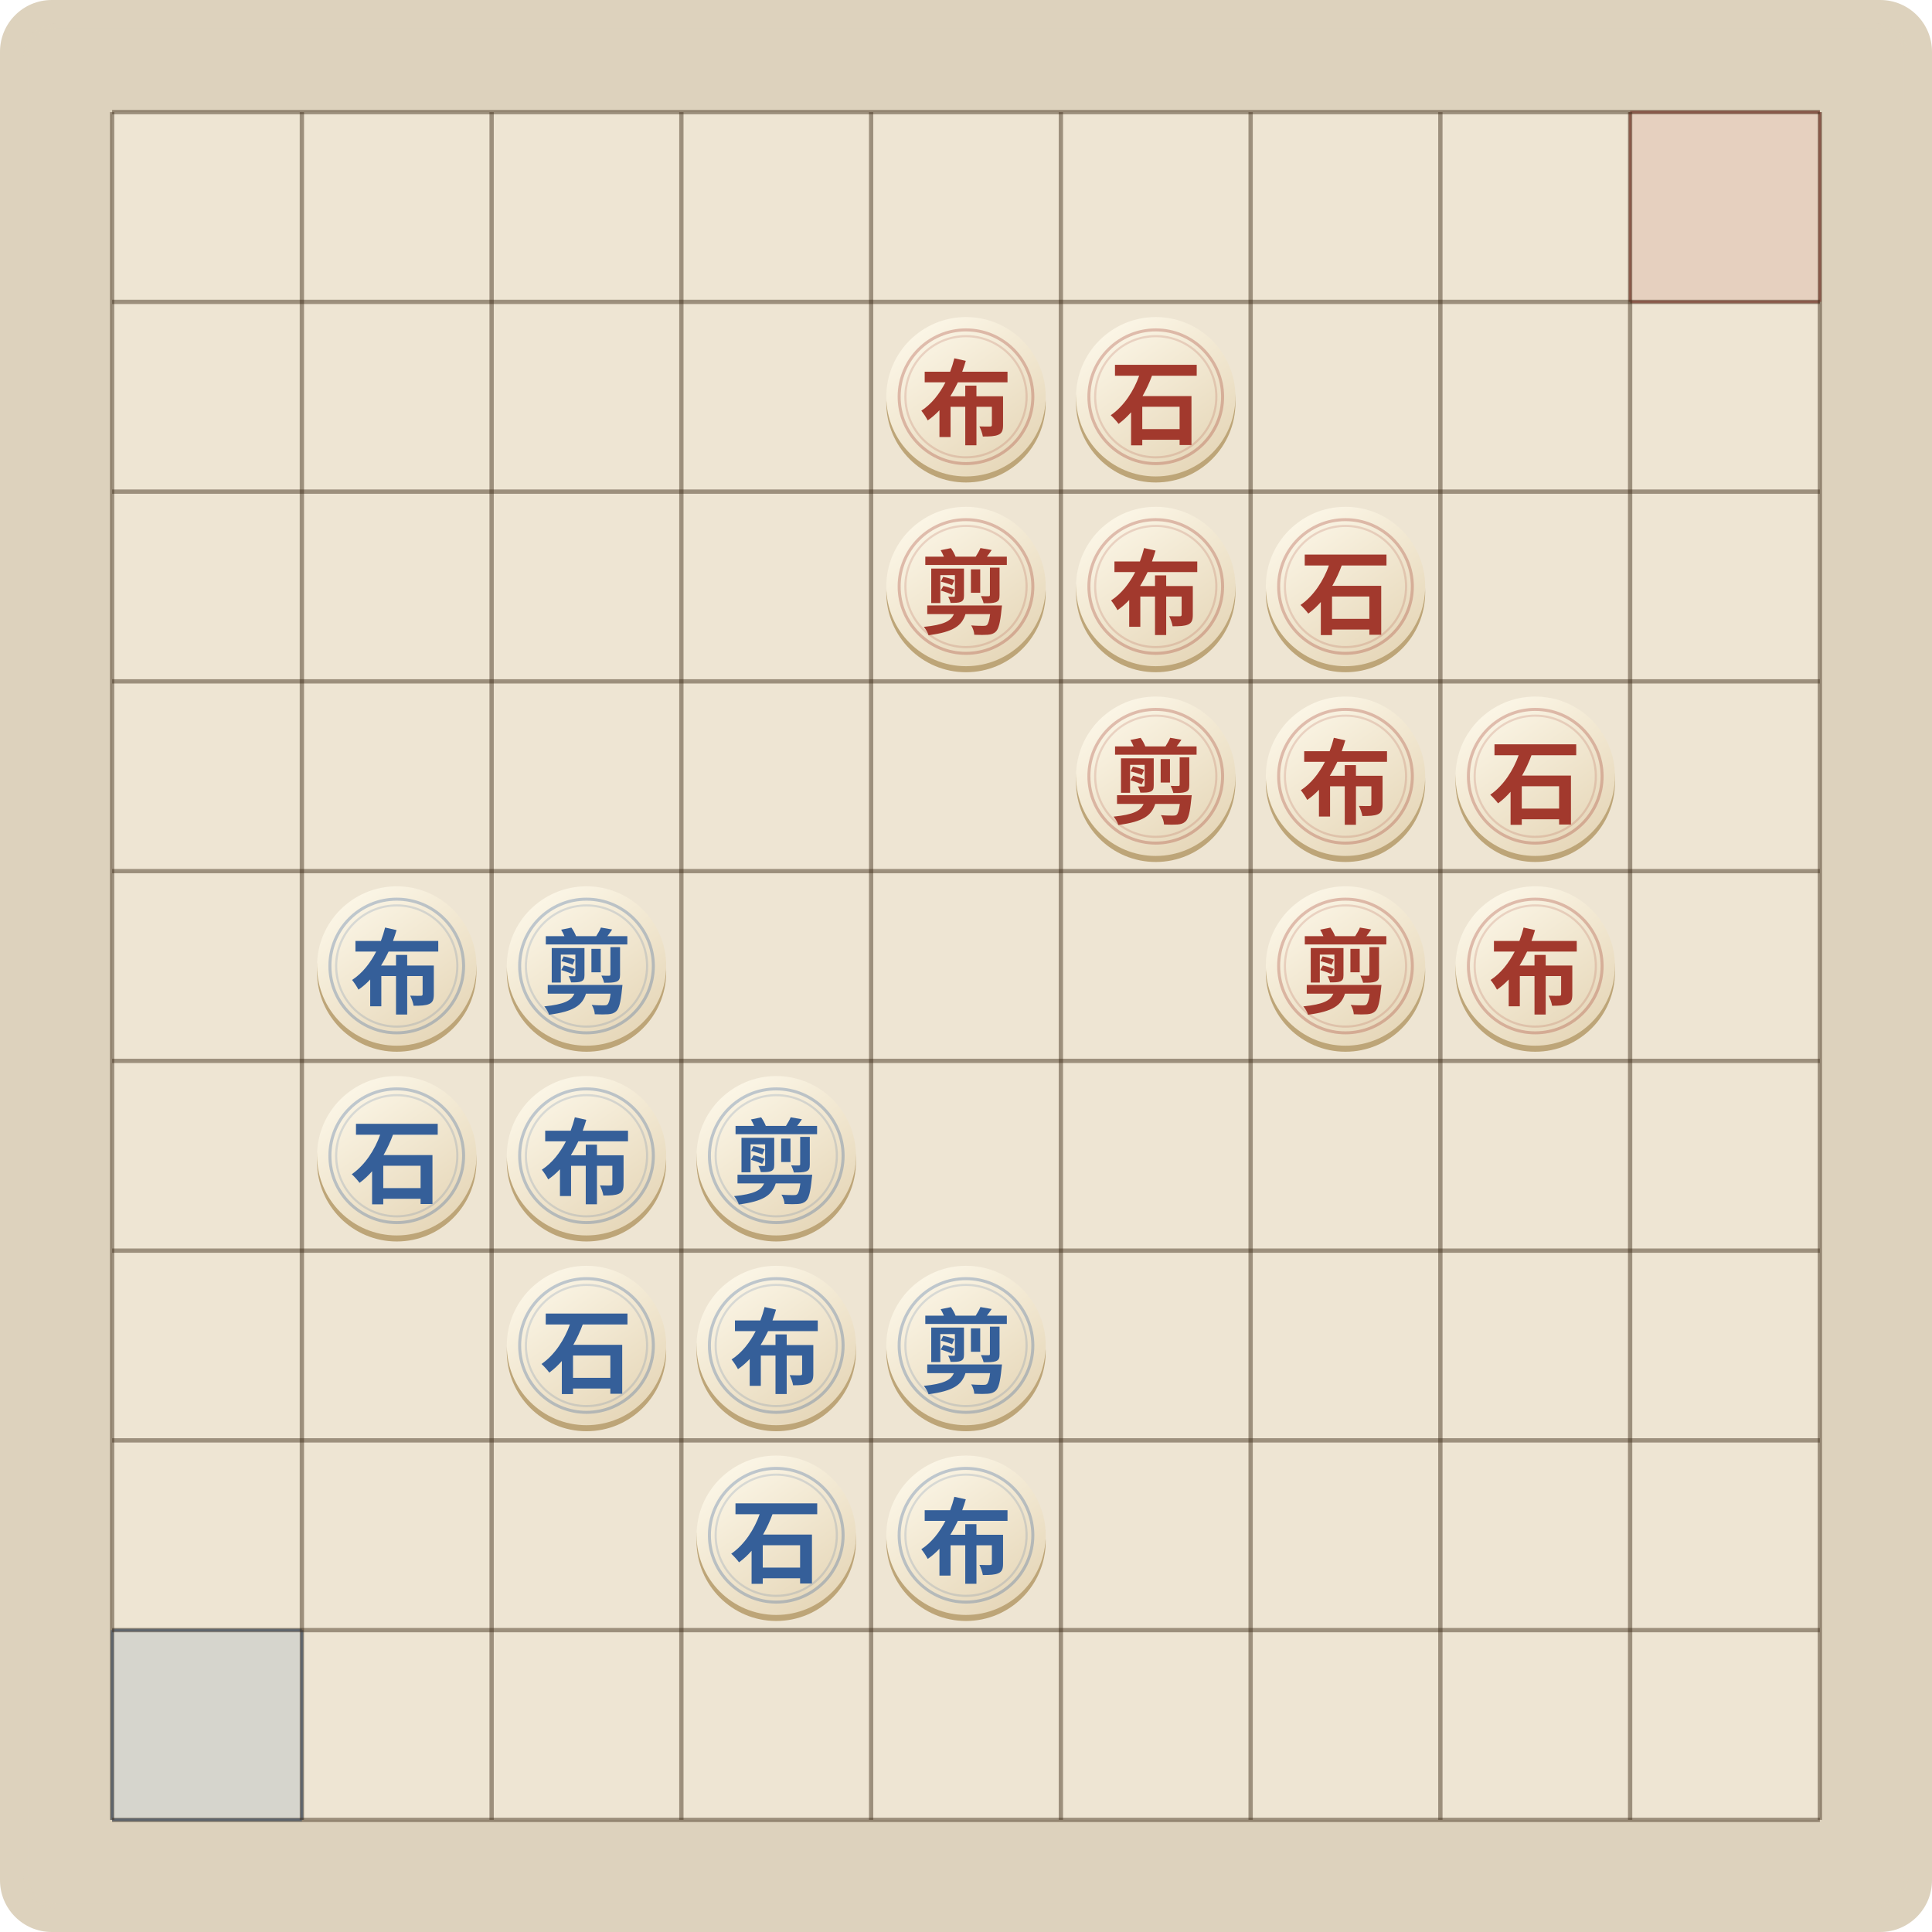
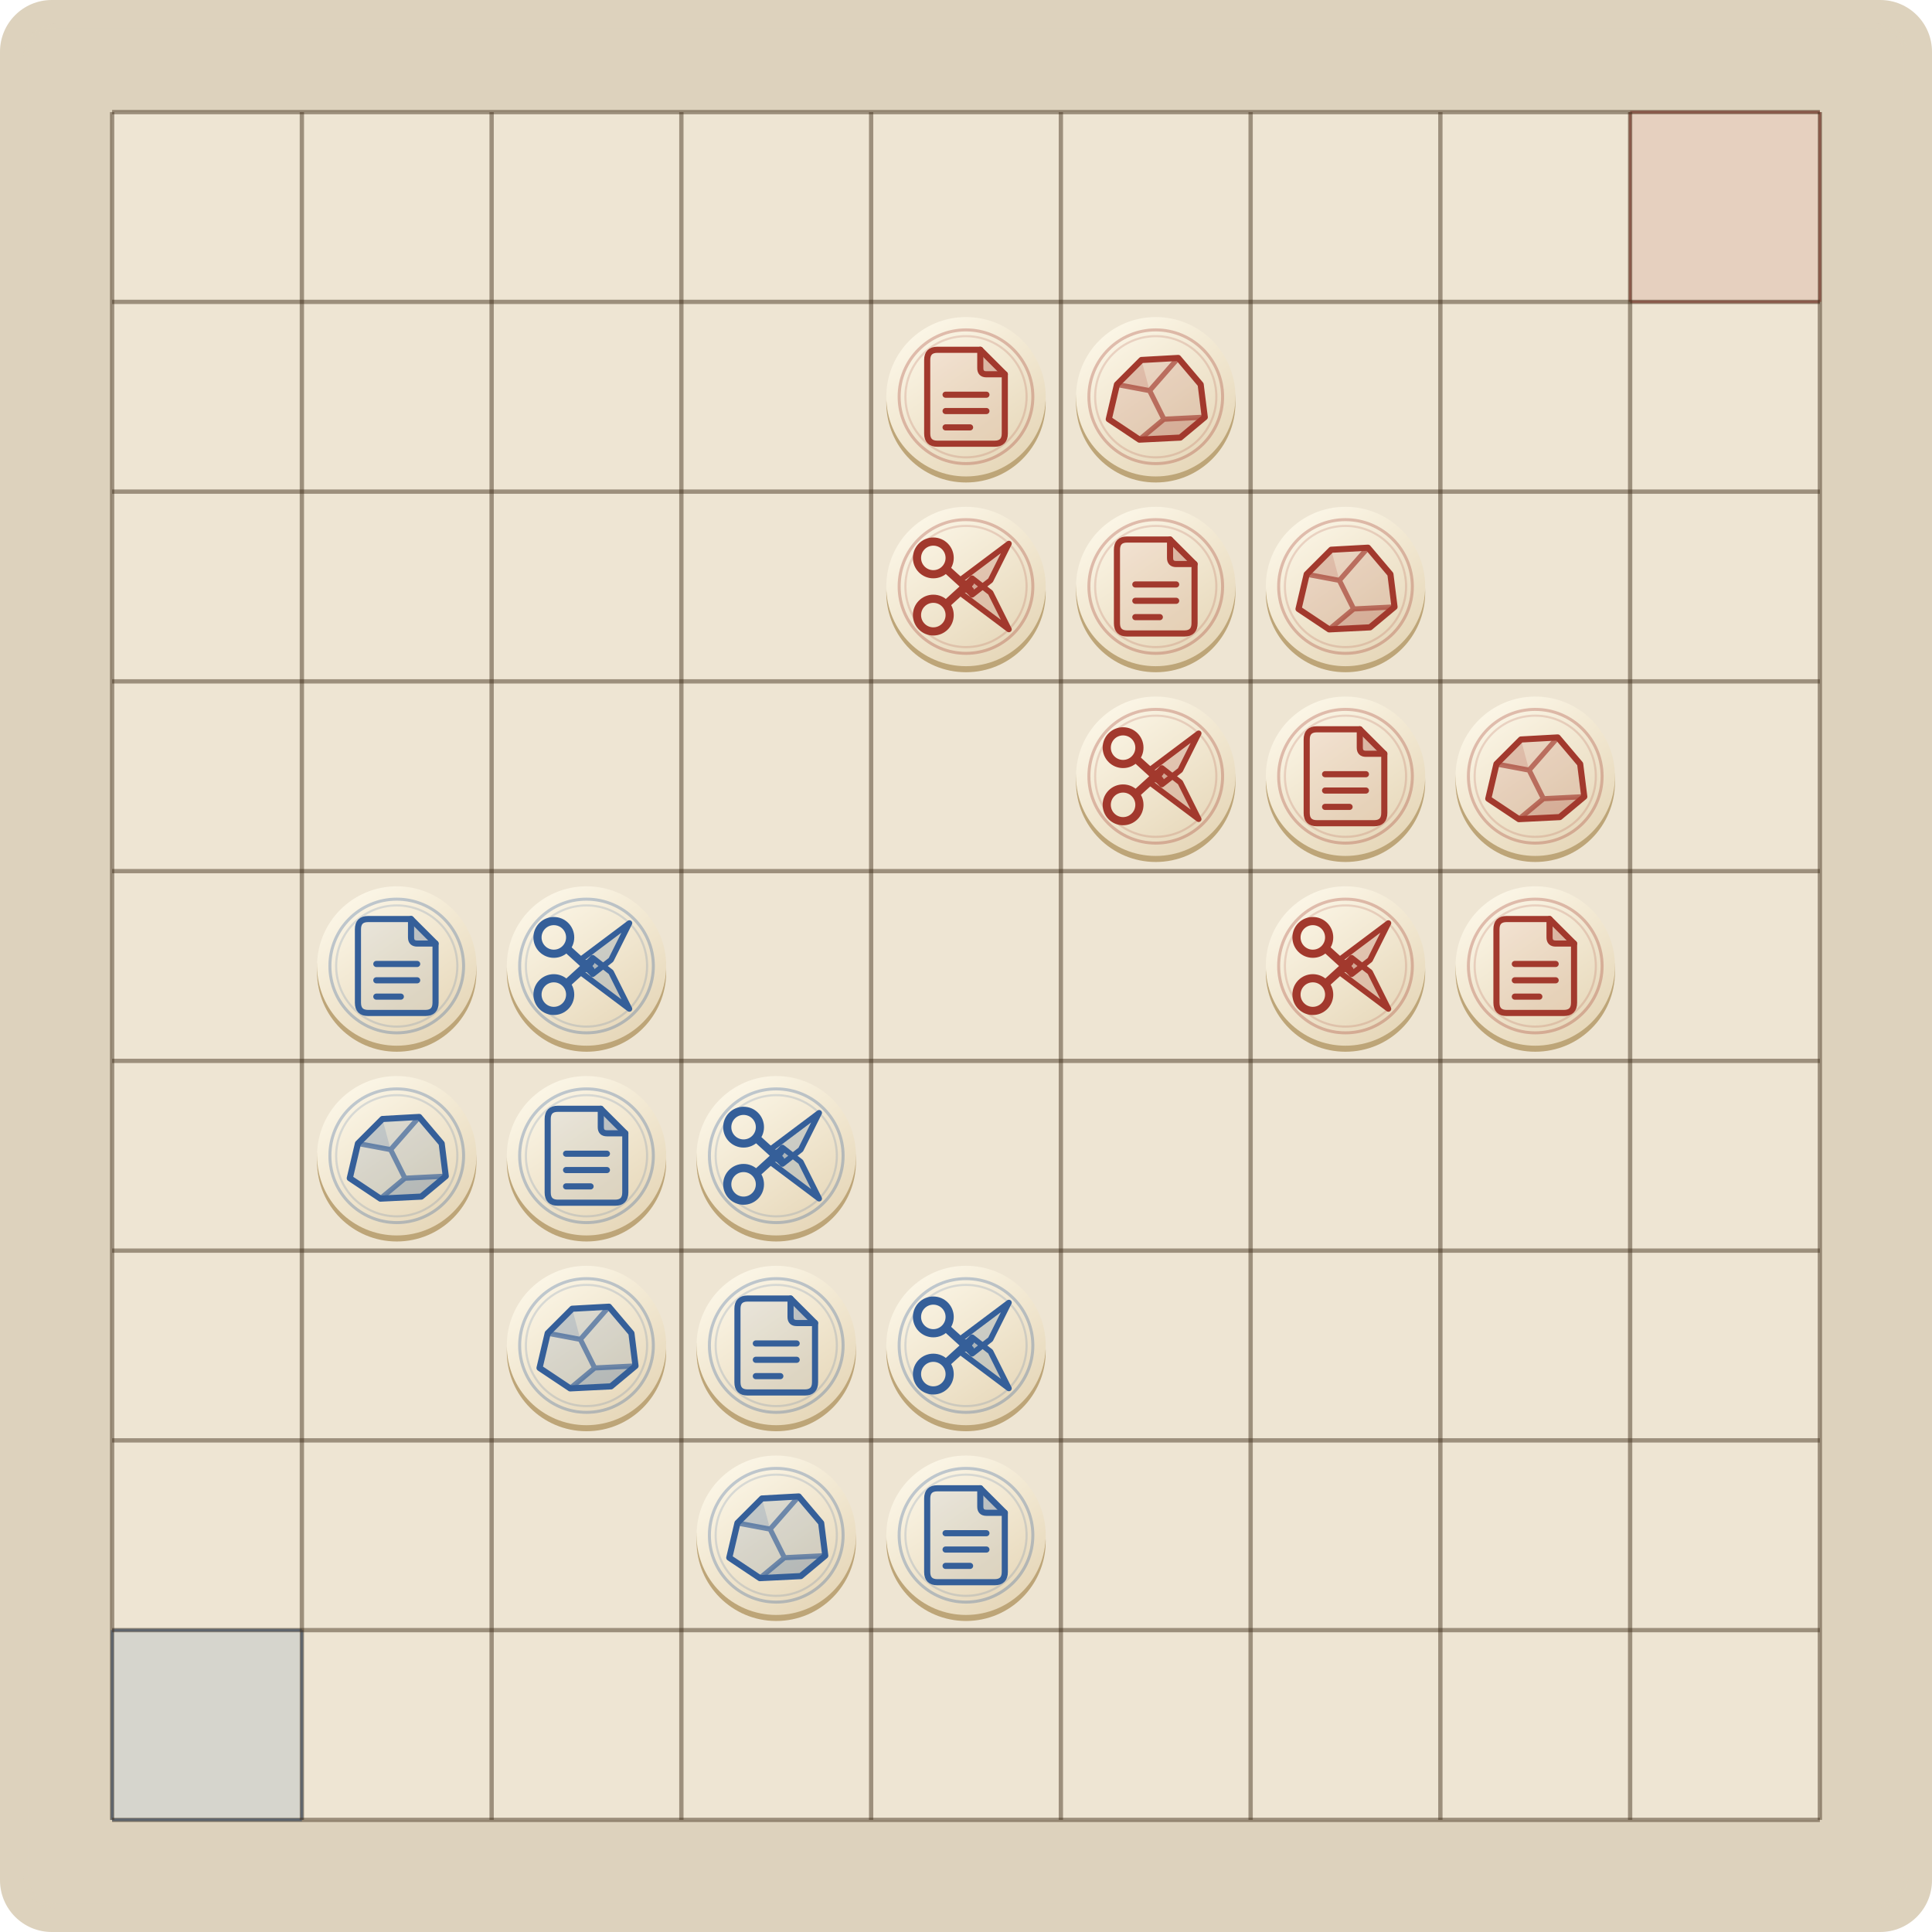
<svg xmlns="http://www.w3.org/2000/svg" viewBox="0 0 448 448" role="img">
  <defs>
    <linearGradient id="piece-face" x2=".7" y2="1">
      <stop stop-color="#fffbee" />
      <stop offset="1" stop-color="#e6d7b9" />
    </linearGradient>
    <linearGradient id="rock-face" x2=".8" y2="1">
      <stop stop-color="#bac9bb" />
      <stop offset="1" stop-color="#91a491" />
    </linearGradient>
    <pattern id="river-waves" width="180" height="36" patternUnits="userSpaceOnUse">
      <path d="M-40 18Q-10 9 20 18T80 18T140 18T200 18" fill="none" stroke="#9bbdb1" stroke-width="1.15" />
    </pattern>
    <pattern id="zone-hatch" width="24" height="24" patternUnits="userSpaceOnUse">
      <path d="M-6 6L6-6M0 24L24 0M18 30L30 18" fill="none" stroke="#3a2a16" stroke-width="1.2" />
    </pattern>
  </defs>
  <rect width="448" height="448" rx="12" fill="#ddd2bd" />
  <rect x="6" y="6" width="436" height="436" rx="7" fill="none" stroke="#ddd2bd" stroke-opacity=".6" />
  <g transform="translate(26 26)">
    <rect x="0" y="0" width="44" height="44" fill="#eee5d3" />
    <rect x="44" y="0" width="44" height="44" fill="#eee5d3" />
    <rect x="88" y="0" width="44" height="44" fill="#eee5d3" />
    <rect x="132" y="0" width="44" height="44" fill="#eee5d3" />
    <rect x="176" y="0" width="44" height="44" fill="#eee5d3" />
    <rect x="220" y="0" width="44" height="44" fill="#eee5d3" />
    <rect x="264" y="0" width="44" height="44" fill="#eee5d3" />
    <rect x="308" y="0" width="44" height="44" fill="#eee5d3" />
    <rect x="352" y="0" width="44" height="44" fill="#eee5d3" />
    <rect x="0" y="44" width="44" height="44" fill="#eee5d3" />
    <rect x="44" y="44" width="44" height="44" fill="#eee5d3" />
    <rect x="88" y="44" width="44" height="44" fill="#eee5d3" />
    <rect x="132" y="44" width="44" height="44" fill="#eee5d3" />
    <rect x="176" y="44" width="44" height="44" fill="#eee5d3" />
    <rect x="220" y="44" width="44" height="44" fill="#eee5d3" />
    <rect x="264" y="44" width="44" height="44" fill="#eee5d3" />
    <rect x="308" y="44" width="44" height="44" fill="#eee5d3" />
    <rect x="352" y="44" width="44" height="44" fill="#eee5d3" />
    <rect x="0" y="88" width="44" height="44" fill="#eee5d3" />
    <rect x="44" y="88" width="44" height="44" fill="#eee5d3" />
    <rect x="88" y="88" width="44" height="44" fill="#eee5d3" />
    <rect x="132" y="88" width="44" height="44" fill="#eee5d3" />
    <rect x="176" y="88" width="44" height="44" fill="#eee5d3" />
    <rect x="220" y="88" width="44" height="44" fill="#eee5d3" />
    <rect x="264" y="88" width="44" height="44" fill="#eee5d3" />
    <rect x="308" y="88" width="44" height="44" fill="#eee5d3" />
    <rect x="352" y="88" width="44" height="44" fill="#eee5d3" />
    <rect x="0" y="132" width="44" height="44" fill="#eee5d3" />
    <rect x="44" y="132" width="44" height="44" fill="#eee5d3" />
    <rect x="88" y="132" width="44" height="44" fill="#eee5d3" />
    <rect x="132" y="132" width="44" height="44" fill="#eee5d3" />
    <rect x="176" y="132" width="44" height="44" fill="#eee5d3" />
    <rect x="220" y="132" width="44" height="44" fill="#eee5d3" />
    <rect x="264" y="132" width="44" height="44" fill="#eee5d3" />
    <rect x="308" y="132" width="44" height="44" fill="#eee5d3" />
    <rect x="352" y="132" width="44" height="44" fill="#eee5d3" />
    <rect x="0" y="176" width="44" height="44" fill="#eee5d3" />
    <rect x="44" y="176" width="44" height="44" fill="#eee5d3" />
    <rect x="88" y="176" width="44" height="44" fill="#eee5d3" />
    <rect x="132" y="176" width="44" height="44" fill="#eee5d3" />
    <rect x="176" y="176" width="44" height="44" fill="#eee5d3" />
    <rect x="220" y="176" width="44" height="44" fill="#eee5d3" />
    <rect x="264" y="176" width="44" height="44" fill="#eee5d3" />
    <rect x="308" y="176" width="44" height="44" fill="#eee5d3" />
    <rect x="352" y="176" width="44" height="44" fill="#eee5d3" />
    <rect x="0" y="220" width="44" height="44" fill="#eee5d3" />
    <rect x="44" y="220" width="44" height="44" fill="#eee5d3" />
    <rect x="88" y="220" width="44" height="44" fill="#eee5d3" />
    <rect x="132" y="220" width="44" height="44" fill="#eee5d3" />
    <rect x="176" y="220" width="44" height="44" fill="#eee5d3" />
    <rect x="220" y="220" width="44" height="44" fill="#eee5d3" />
    <rect x="264" y="220" width="44" height="44" fill="#eee5d3" />
    <rect x="308" y="220" width="44" height="44" fill="#eee5d3" />
    <rect x="352" y="220" width="44" height="44" fill="#eee5d3" />
    <rect x="0" y="264" width="44" height="44" fill="#eee5d3" />
    <rect x="44" y="264" width="44" height="44" fill="#eee5d3" />
    <rect x="88" y="264" width="44" height="44" fill="#eee5d3" />
    <rect x="132" y="264" width="44" height="44" fill="#eee5d3" />
    <rect x="176" y="264" width="44" height="44" fill="#eee5d3" />
    <rect x="220" y="264" width="44" height="44" fill="#eee5d3" />
    <rect x="264" y="264" width="44" height="44" fill="#eee5d3" />
    <rect x="308" y="264" width="44" height="44" fill="#eee5d3" />
    <rect x="352" y="264" width="44" height="44" fill="#eee5d3" />
    <rect x="0" y="308" width="44" height="44" fill="#eee5d3" />
    <rect x="44" y="308" width="44" height="44" fill="#eee5d3" />
    <rect x="88" y="308" width="44" height="44" fill="#eee5d3" />
    <rect x="132" y="308" width="44" height="44" fill="#eee5d3" />
    <rect x="176" y="308" width="44" height="44" fill="#eee5d3" />
    <rect x="220" y="308" width="44" height="44" fill="#eee5d3" />
    <rect x="264" y="308" width="44" height="44" fill="#eee5d3" />
    <rect x="308" y="308" width="44" height="44" fill="#eee5d3" />
    <rect x="352" y="308" width="44" height="44" fill="#eee5d3" />
    <rect x="0" y="352" width="44" height="44" fill="#eee5d3" />
    <rect x="44" y="352" width="44" height="44" fill="#eee5d3" />
    <rect x="88" y="352" width="44" height="44" fill="#eee5d3" />
    <rect x="132" y="352" width="44" height="44" fill="#eee5d3" />
    <rect x="176" y="352" width="44" height="44" fill="#eee5d3" />
    <rect x="220" y="352" width="44" height="44" fill="#eee5d3" />
    <rect x="264" y="352" width="44" height="44" fill="#eee5d3" />
    <rect x="308" y="352" width="44" height="44" fill="#eee5d3" />
    <rect x="352" y="352" width="44" height="44" fill="#eee5d3" />
    <g transform="scale(.44)">
      <path d="M0 800h100v100h-100Z" fill="#426fa4" fill-opacity=".14" />
      <path d="M0 800h100M100 800v100M100 900h-100M0 900v-100" fill="none" stroke="#426fa4" stroke-opacity=".6" stroke-width=".65" vector-effect="non-scaling-stroke" />
      <path d="M800 0h100v100h-100Z" fill="#b84d46" fill-opacity=".14" />
      <path d="M800 0h100M900 0v100M900 100h-100M800 100v-100" fill="none" stroke="#b84d46" stroke-opacity=".6" stroke-width=".65" vector-effect="non-scaling-stroke" />
    </g>
    <g stroke="#3a2a16" stroke-opacity=".45" fill="none">
      <path d="M0 0H396" />
      <path d="M0 44H396" />
      <path d="M0 88H396" />
      <path d="M0 132H396" />
      <path d="M0 176H396" />
      <path d="M0 220H396" />
      <path d="M0 264H396" />
      <path d="M0 308H396" />
      <path d="M0 352H396" />
      <path d="M0 396H396" />
      <path d="M0 0V396" />
      <path d="M44 0V396" />
      <path d="M88 0V396" />
      <path d="M132 0V396" />
      <path d="M176 0V396" />
      <path d="M220 0V396" />
      <path d="M264 0V396" />
      <path d="M308 0V396" />
      <path d="M352 0V396" />
      <path d="M396 0V396" />
    </g>
-     <circle cx="66" cy="243.4" r="18.48" fill="#bda578" />
-     <circle cx="66" cy="242" r="18.48" fill="url(#piece-face)" />
-     <circle cx="66" cy="242" r="15.5" fill="none" stroke="#355f99" stroke-opacity=".3" stroke-width=".7" />
-     <circle cx="66" cy="242" r="14.05" fill="none" stroke="#355f99" stroke-opacity=".17" stroke-width=".5" />
-     <text aria-label="石" fill="#355f99" font-family="'KaiTi','STKaiti','SimSun','Songti SC',serif" font-weight="600" font-size="21.437" text-anchor="middle" dominant-baseline="central">
-       <tspan x="66" y="242">石</tspan>
-     </text>
-     <circle cx="242" cy="67.4" r="18.48" fill="#bda578" />
-     <circle cx="242" cy="66" r="18.48" fill="url(#piece-face)" />
-     <circle cx="242" cy="66" r="15.5" fill="none" stroke="#a2392d" stroke-opacity=".3" stroke-width=".7" />
-     <circle cx="242" cy="66" r="14.05" fill="none" stroke="#a2392d" stroke-opacity=".17" stroke-width=".5" />
-     <text aria-label="石" fill="#a2392d" font-family="'KaiTi','STKaiti','SimSun','Songti SC',serif" font-weight="600" font-size="21.437" text-anchor="middle" dominant-baseline="central">
-       <tspan x="242" y="66">石</tspan>
-     </text>
-     <circle cx="110" cy="287.4" r="18.48" fill="#bda578" />
-     <circle cx="110" cy="286" r="18.48" fill="url(#piece-face)" />
-     <circle cx="110" cy="286" r="15.5" fill="none" stroke="#355f99" stroke-opacity=".3" stroke-width=".7" />
-     <circle cx="110" cy="286" r="14.05" fill="none" stroke="#355f99" stroke-opacity=".17" stroke-width=".5" />
-     <text aria-label="石" fill="#355f99" font-family="'KaiTi','STKaiti','SimSun','Songti SC',serif" font-weight="600" font-size="21.437" text-anchor="middle" dominant-baseline="central">
-       <tspan x="110" y="286">石</tspan>
-     </text>
-     <circle cx="286" cy="111.4" r="18.48" fill="#bda578" />
-     <circle cx="286" cy="110" r="18.48" fill="url(#piece-face)" />
-     <circle cx="286" cy="110" r="15.5" fill="none" stroke="#a2392d" stroke-opacity=".3" stroke-width=".7" />
-     <circle cx="286" cy="110" r="14.05" fill="none" stroke="#a2392d" stroke-opacity=".17" stroke-width=".5" />
-     <text aria-label="石" fill="#a2392d" font-family="'KaiTi','STKaiti','SimSun','Songti SC',serif" font-weight="600" font-size="21.437" text-anchor="middle" dominant-baseline="central">
-       <tspan x="286" y="110">石</tspan>
-     </text>
-     <circle cx="154" cy="331.4" r="18.48" fill="#bda578" />
-     <circle cx="154" cy="330" r="18.48" fill="url(#piece-face)" />
-     <circle cx="154" cy="330" r="15.5" fill="none" stroke="#355f99" stroke-opacity=".3" stroke-width=".7" />
-     <circle cx="154" cy="330" r="14.05" fill="none" stroke="#355f99" stroke-opacity=".17" stroke-width=".5" />
-     <text aria-label="石" fill="#355f99" font-family="'KaiTi','STKaiti','SimSun','Songti SC',serif" font-weight="600" font-size="21.437" text-anchor="middle" dominant-baseline="central">
-       <tspan x="154" y="330">石</tspan>
-     </text>
-     <circle cx="330" cy="155.4" r="18.48" fill="#bda578" />
-     <circle cx="330" cy="154" r="18.48" fill="url(#piece-face)" />
-     <circle cx="330" cy="154" r="15.5" fill="none" stroke="#a2392d" stroke-opacity=".3" stroke-width=".7" />
-     <circle cx="330" cy="154" r="14.05" fill="none" stroke="#a2392d" stroke-opacity=".17" stroke-width=".5" />
-     <text aria-label="石" fill="#a2392d" font-family="'KaiTi','STKaiti','SimSun','Songti SC',serif" font-weight="600" font-size="21.437" text-anchor="middle" dominant-baseline="central">
-       <tspan x="330" y="154">石</tspan>
-     </text>
-     <circle cx="66" cy="199.4" r="18.48" fill="#bda578" />
-     <circle cx="66" cy="198" r="18.48" fill="url(#piece-face)" />
-     <circle cx="66" cy="198" r="15.5" fill="none" stroke="#355f99" stroke-opacity=".3" stroke-width=".7" />
-     <circle cx="66" cy="198" r="14.05" fill="none" stroke="#355f99" stroke-opacity=".17" stroke-width=".5" />
-     <text aria-label="布" fill="#355f99" font-family="'KaiTi','STKaiti','SimSun','Songti SC',serif" font-weight="600" font-size="21.437" text-anchor="middle" dominant-baseline="central">
-       <tspan x="66" y="198">布</tspan>
-     </text>
-     <circle cx="198" cy="67.4" r="18.48" fill="#bda578" />
-     <circle cx="198" cy="66" r="18.48" fill="url(#piece-face)" />
-     <circle cx="198" cy="66" r="15.5" fill="none" stroke="#a2392d" stroke-opacity=".3" stroke-width=".7" />
-     <circle cx="198" cy="66" r="14.05" fill="none" stroke="#a2392d" stroke-opacity=".17" stroke-width=".5" />
-     <text aria-label="布" fill="#a2392d" font-family="'KaiTi','STKaiti','SimSun','Songti SC',serif" font-weight="600" font-size="21.437" text-anchor="middle" dominant-baseline="central">
-       <tspan x="198" y="66">布</tspan>
-     </text>
-     <circle cx="110" cy="243.4" r="18.48" fill="#bda578" />
-     <circle cx="110" cy="242" r="18.48" fill="url(#piece-face)" />
-     <circle cx="110" cy="242" r="15.5" fill="none" stroke="#355f99" stroke-opacity=".3" stroke-width=".7" />
-     <circle cx="110" cy="242" r="14.05" fill="none" stroke="#355f99" stroke-opacity=".17" stroke-width=".5" />
-     <text aria-label="布" fill="#355f99" font-family="'KaiTi','STKaiti','SimSun','Songti SC',serif" font-weight="600" font-size="21.437" text-anchor="middle" dominant-baseline="central">
-       <tspan x="110" y="242">布</tspan>
-     </text>
-     <circle cx="242" cy="111.4" r="18.48" fill="#bda578" />
-     <circle cx="242" cy="110" r="18.48" fill="url(#piece-face)" />
-     <circle cx="242" cy="110" r="15.5" fill="none" stroke="#a2392d" stroke-opacity=".3" stroke-width=".7" />
-     <circle cx="242" cy="110" r="14.05" fill="none" stroke="#a2392d" stroke-opacity=".17" stroke-width=".5" />
-     <text aria-label="布" fill="#a2392d" font-family="'KaiTi','STKaiti','SimSun','Songti SC',serif" font-weight="600" font-size="21.437" text-anchor="middle" dominant-baseline="central">
-       <tspan x="242" y="110">布</tspan>
-     </text>
-     <circle cx="154" cy="287.4" r="18.48" fill="#bda578" />
-     <circle cx="154" cy="286" r="18.48" fill="url(#piece-face)" />
-     <circle cx="154" cy="286" r="15.5" fill="none" stroke="#355f99" stroke-opacity=".3" stroke-width=".7" />
-     <circle cx="154" cy="286" r="14.05" fill="none" stroke="#355f99" stroke-opacity=".17" stroke-width=".5" />
-     <text aria-label="布" fill="#355f99" font-family="'KaiTi','STKaiti','SimSun','Songti SC',serif" font-weight="600" font-size="21.437" text-anchor="middle" dominant-baseline="central">
-       <tspan x="154" y="286">布</tspan>
-     </text>
-     <circle cx="286" cy="155.4" r="18.48" fill="#bda578" />
-     <circle cx="286" cy="154" r="18.48" fill="url(#piece-face)" />
-     <circle cx="286" cy="154" r="15.5" fill="none" stroke="#a2392d" stroke-opacity=".3" stroke-width=".7" />
-     <circle cx="286" cy="154" r="14.05" fill="none" stroke="#a2392d" stroke-opacity=".17" stroke-width=".5" />
-     <text aria-label="布" fill="#a2392d" font-family="'KaiTi','STKaiti','SimSun','Songti SC',serif" font-weight="600" font-size="21.437" text-anchor="middle" dominant-baseline="central">
-       <tspan x="286" y="154">布</tspan>
-     </text>
-     <circle cx="198" cy="331.4" r="18.48" fill="#bda578" />
-     <circle cx="198" cy="330" r="18.48" fill="url(#piece-face)" />
-     <circle cx="198" cy="330" r="15.5" fill="none" stroke="#355f99" stroke-opacity=".3" stroke-width=".7" />
-     <circle cx="198" cy="330" r="14.05" fill="none" stroke="#355f99" stroke-opacity=".17" stroke-width=".5" />
-     <text aria-label="布" fill="#355f99" font-family="'KaiTi','STKaiti','SimSun','Songti SC',serif" font-weight="600" font-size="21.437" text-anchor="middle" dominant-baseline="central">
-       <tspan x="198" y="330">布</tspan>
-     </text>
-     <circle cx="330" cy="199.4" r="18.48" fill="#bda578" />
-     <circle cx="330" cy="198" r="18.48" fill="url(#piece-face)" />
-     <circle cx="330" cy="198" r="15.5" fill="none" stroke="#a2392d" stroke-opacity=".3" stroke-width=".7" />
-     <circle cx="330" cy="198" r="14.05" fill="none" stroke="#a2392d" stroke-opacity=".17" stroke-width=".5" />
-     <text aria-label="布" fill="#a2392d" font-family="'KaiTi','STKaiti','SimSun','Songti SC',serif" font-weight="600" font-size="21.437" text-anchor="middle" dominant-baseline="central">
-       <tspan x="330" y="198">布</tspan>
-     </text>
-     <circle cx="110" cy="199.4" r="18.48" fill="#bda578" />
-     <circle cx="110" cy="198" r="18.48" fill="url(#piece-face)" />
-     <circle cx="110" cy="198" r="15.5" fill="none" stroke="#355f99" stroke-opacity=".3" stroke-width=".7" />
-     <circle cx="110" cy="198" r="14.05" fill="none" stroke="#355f99" stroke-opacity=".17" stroke-width=".5" />
-     <text aria-label="剪" fill="#355f99" font-family="'KaiTi','STKaiti','SimSun','Songti SC',serif" font-weight="600" font-size="21.437" text-anchor="middle" dominant-baseline="central">
-       <tspan x="110" y="198">剪</tspan>
-     </text>
-     <circle cx="198" cy="111.4" r="18.48" fill="#bda578" />
-     <circle cx="198" cy="110" r="18.48" fill="url(#piece-face)" />
-     <circle cx="198" cy="110" r="15.5" fill="none" stroke="#a2392d" stroke-opacity=".3" stroke-width=".7" />
-     <circle cx="198" cy="110" r="14.05" fill="none" stroke="#a2392d" stroke-opacity=".17" stroke-width=".5" />
-     <text aria-label="剪" fill="#a2392d" font-family="'KaiTi','STKaiti','SimSun','Songti SC',serif" font-weight="600" font-size="21.437" text-anchor="middle" dominant-baseline="central">
-       <tspan x="198" y="110">剪</tspan>
-     </text>
-     <circle cx="154" cy="243.4" r="18.48" fill="#bda578" />
-     <circle cx="154" cy="242" r="18.48" fill="url(#piece-face)" />
-     <circle cx="154" cy="242" r="15.5" fill="none" stroke="#355f99" stroke-opacity=".3" stroke-width=".7" />
-     <circle cx="154" cy="242" r="14.05" fill="none" stroke="#355f99" stroke-opacity=".17" stroke-width=".5" />
-     <text aria-label="剪" fill="#355f99" font-family="'KaiTi','STKaiti','SimSun','Songti SC',serif" font-weight="600" font-size="21.437" text-anchor="middle" dominant-baseline="central">
-       <tspan x="154" y="242">剪</tspan>
-     </text>
-     <circle cx="242" cy="155.4" r="18.48" fill="#bda578" />
-     <circle cx="242" cy="154" r="18.48" fill="url(#piece-face)" />
-     <circle cx="242" cy="154" r="15.5" fill="none" stroke="#a2392d" stroke-opacity=".3" stroke-width=".7" />
-     <circle cx="242" cy="154" r="14.05" fill="none" stroke="#a2392d" stroke-opacity=".17" stroke-width=".5" />
-     <text aria-label="剪" fill="#a2392d" font-family="'KaiTi','STKaiti','SimSun','Songti SC',serif" font-weight="600" font-size="21.437" text-anchor="middle" dominant-baseline="central">
-       <tspan x="242" y="154">剪</tspan>
-     </text>
-     <circle cx="198" cy="287.4" r="18.48" fill="#bda578" />
-     <circle cx="198" cy="286" r="18.48" fill="url(#piece-face)" />
-     <circle cx="198" cy="286" r="15.5" fill="none" stroke="#355f99" stroke-opacity=".3" stroke-width=".7" />
-     <circle cx="198" cy="286" r="14.05" fill="none" stroke="#355f99" stroke-opacity=".17" stroke-width=".5" />
-     <text aria-label="剪" fill="#355f99" font-family="'KaiTi','STKaiti','SimSun','Songti SC',serif" font-weight="600" font-size="21.437" text-anchor="middle" dominant-baseline="central">
-       <tspan x="198" y="286">剪</tspan>
-     </text>
-     <circle cx="286" cy="199.4" r="18.48" fill="#bda578" />
-     <circle cx="286" cy="198" r="18.48" fill="url(#piece-face)" />
-     <circle cx="286" cy="198" r="15.5" fill="none" stroke="#a2392d" stroke-opacity=".3" stroke-width=".7" />
-     <circle cx="286" cy="198" r="14.05" fill="none" stroke="#a2392d" stroke-opacity=".17" stroke-width=".5" />
-     <text aria-label="剪" fill="#a2392d" font-family="'KaiTi','STKaiti','SimSun','Songti SC',serif" font-weight="600" font-size="21.437" text-anchor="middle" dominant-baseline="central">
-       <tspan x="286" y="198">剪</tspan>
-     </text>
+     <g aria-label="石头" color="#355f99">
+       <circle cx="66" cy="243.4" r="18.48" fill="#bda578" />
+       <circle cx="66" cy="242" r="18.48" fill="url(#piece-face)" />
+       <circle cx="66" cy="242" r="15.5" fill="none" stroke="#355f99" stroke-opacity=".3" stroke-width=".7" />
+       <circle cx="66" cy="242" r="14.05" fill="none" stroke="#355f99" stroke-opacity=".17" stroke-width=".5" />
+       <g transform="translate(50.8464 226.8464) scale(.47355)" stroke="currentColor" stroke-width="3" stroke-linecap="round" stroke-linejoin="round">
+         <path d="M9 43L13 26L25 14L43 13L54 26L56 42L44 52L24 53Z" fill="currentColor" fill-opacity="0.14" />
+         <path d="M13 26L29 29L43 13M29 29L36 43L56 42M36 43L24 53" fill="none" stroke-opacity="0.65" stroke-width="2.5" />
+         <path d="M13 26L25 14L29 29Z" fill="currentColor" fill-opacity="0.16" stroke-width="0" />
+         <path d="M36 43L56 42L44 52L24 53Z" fill="currentColor" fill-opacity="0.18" stroke-width="0" />
+       </g>
+     </g>
+     <g aria-label="石头" color="#a2392d">
+       <circle cx="242" cy="67.4" r="18.48" fill="#bda578" />
+       <circle cx="242" cy="66" r="18.48" fill="url(#piece-face)" />
+       <circle cx="242" cy="66" r="15.5" fill="none" stroke="#a2392d" stroke-opacity=".3" stroke-width=".7" />
+       <circle cx="242" cy="66" r="14.05" fill="none" stroke="#a2392d" stroke-opacity=".17" stroke-width=".5" />
+       <g transform="translate(226.8464 50.8464) scale(.47355)" stroke="currentColor" stroke-width="3" stroke-linecap="round" stroke-linejoin="round">
+         <path d="M9 43L13 26L25 14L43 13L54 26L56 42L44 52L24 53Z" fill="currentColor" fill-opacity="0.14" />
+         <path d="M13 26L29 29L43 13M29 29L36 43L56 42M36 43L24 53" fill="none" stroke-opacity="0.65" stroke-width="2.5" />
+         <path d="M13 26L25 14L29 29Z" fill="currentColor" fill-opacity="0.16" stroke-width="0" />
+         <path d="M36 43L56 42L44 52L24 53Z" fill="currentColor" fill-opacity="0.18" stroke-width="0" />
+       </g>
+     </g>
+     <g aria-label="石头" color="#355f99">
+       <circle cx="110" cy="287.4" r="18.48" fill="#bda578" />
+       <circle cx="110" cy="286" r="18.48" fill="url(#piece-face)" />
+       <circle cx="110" cy="286" r="15.5" fill="none" stroke="#355f99" stroke-opacity=".3" stroke-width=".7" />
+       <circle cx="110" cy="286" r="14.05" fill="none" stroke="#355f99" stroke-opacity=".17" stroke-width=".5" />
+       <g transform="translate(94.8464 270.8464) scale(.47355)" stroke="currentColor" stroke-width="3" stroke-linecap="round" stroke-linejoin="round">
+         <path d="M9 43L13 26L25 14L43 13L54 26L56 42L44 52L24 53Z" fill="currentColor" fill-opacity="0.14" />
+         <path d="M13 26L29 29L43 13M29 29L36 43L56 42M36 43L24 53" fill="none" stroke-opacity="0.65" stroke-width="2.5" />
+         <path d="M13 26L25 14L29 29Z" fill="currentColor" fill-opacity="0.16" stroke-width="0" />
+         <path d="M36 43L56 42L44 52L24 53Z" fill="currentColor" fill-opacity="0.18" stroke-width="0" />
+       </g>
+     </g>
+     <g aria-label="石头" color="#a2392d">
+       <circle cx="286" cy="111.4" r="18.48" fill="#bda578" />
+       <circle cx="286" cy="110" r="18.48" fill="url(#piece-face)" />
+       <circle cx="286" cy="110" r="15.5" fill="none" stroke="#a2392d" stroke-opacity=".3" stroke-width=".7" />
+       <circle cx="286" cy="110" r="14.05" fill="none" stroke="#a2392d" stroke-opacity=".17" stroke-width=".5" />
+       <g transform="translate(270.8464 94.8464) scale(.47355)" stroke="currentColor" stroke-width="3" stroke-linecap="round" stroke-linejoin="round">
+         <path d="M9 43L13 26L25 14L43 13L54 26L56 42L44 52L24 53Z" fill="currentColor" fill-opacity="0.14" />
+         <path d="M13 26L29 29L43 13M29 29L36 43L56 42M36 43L24 53" fill="none" stroke-opacity="0.65" stroke-width="2.5" />
+         <path d="M13 26L25 14L29 29Z" fill="currentColor" fill-opacity="0.16" stroke-width="0" />
+         <path d="M36 43L56 42L44 52L24 53Z" fill="currentColor" fill-opacity="0.18" stroke-width="0" />
+       </g>
+     </g>
+     <g aria-label="石头" color="#355f99">
+       <circle cx="154" cy="331.4" r="18.48" fill="#bda578" />
+       <circle cx="154" cy="330" r="18.48" fill="url(#piece-face)" />
+       <circle cx="154" cy="330" r="15.5" fill="none" stroke="#355f99" stroke-opacity=".3" stroke-width=".7" />
+       <circle cx="154" cy="330" r="14.05" fill="none" stroke="#355f99" stroke-opacity=".17" stroke-width=".5" />
+       <g transform="translate(138.8464 314.8464) scale(.47355)" stroke="currentColor" stroke-width="3" stroke-linecap="round" stroke-linejoin="round">
+         <path d="M9 43L13 26L25 14L43 13L54 26L56 42L44 52L24 53Z" fill="currentColor" fill-opacity="0.14" />
+         <path d="M13 26L29 29L43 13M29 29L36 43L56 42M36 43L24 53" fill="none" stroke-opacity="0.65" stroke-width="2.5" />
+         <path d="M13 26L25 14L29 29Z" fill="currentColor" fill-opacity="0.16" stroke-width="0" />
+         <path d="M36 43L56 42L44 52L24 53Z" fill="currentColor" fill-opacity="0.18" stroke-width="0" />
+       </g>
+     </g>
+     <g aria-label="石头" color="#a2392d">
+       <circle cx="330" cy="155.4" r="18.48" fill="#bda578" />
+       <circle cx="330" cy="154" r="18.48" fill="url(#piece-face)" />
+       <circle cx="330" cy="154" r="15.5" fill="none" stroke="#a2392d" stroke-opacity=".3" stroke-width=".7" />
+       <circle cx="330" cy="154" r="14.05" fill="none" stroke="#a2392d" stroke-opacity=".17" stroke-width=".5" />
+       <g transform="translate(314.8464 138.8464) scale(.47355)" stroke="currentColor" stroke-width="3" stroke-linecap="round" stroke-linejoin="round">
+         <path d="M9 43L13 26L25 14L43 13L54 26L56 42L44 52L24 53Z" fill="currentColor" fill-opacity="0.14" />
+         <path d="M13 26L29 29L43 13M29 29L36 43L56 42M36 43L24 53" fill="none" stroke-opacity="0.65" stroke-width="2.5" />
+         <path d="M13 26L25 14L29 29Z" fill="currentColor" fill-opacity="0.16" stroke-width="0" />
+         <path d="M36 43L56 42L44 52L24 53Z" fill="currentColor" fill-opacity="0.18" stroke-width="0" />
+       </g>
+     </g>
+     <g aria-label="布" color="#355f99">
+       <circle cx="66" cy="199.4" r="18.48" fill="#bda578" />
+       <circle cx="66" cy="198" r="18.48" fill="url(#piece-face)" />
+       <circle cx="66" cy="198" r="15.5" fill="none" stroke="#355f99" stroke-opacity=".3" stroke-width=".7" />
+       <circle cx="66" cy="198" r="14.05" fill="none" stroke="#355f99" stroke-opacity=".17" stroke-width=".5" />
+       <g transform="translate(50.8464 182.8464) scale(.47355)" stroke="currentColor" stroke-width="3" stroke-linecap="round" stroke-linejoin="round">
+         <path d="M18 9H39L51 21V50Q51 55 46 55H18Q13 55 13 50V14Q13 9 18 9Z" fill="currentColor" fill-opacity="0.08" />
+         <path d="M39 9V18Q39 21 42 21H51" fill="currentColor" fill-opacity="0.22" />
+         <path d="M22 31H42M22 39H42M22 47H34" fill="none" stroke-width="3" />
+       </g>
+     </g>
+     <g aria-label="布" color="#a2392d">
+       <circle cx="198" cy="67.4" r="18.48" fill="#bda578" />
+       <circle cx="198" cy="66" r="18.48" fill="url(#piece-face)" />
+       <circle cx="198" cy="66" r="15.5" fill="none" stroke="#a2392d" stroke-opacity=".3" stroke-width=".7" />
+       <circle cx="198" cy="66" r="14.05" fill="none" stroke="#a2392d" stroke-opacity=".17" stroke-width=".5" />
+       <g transform="translate(182.8464 50.8464) scale(.47355)" stroke="currentColor" stroke-width="3" stroke-linecap="round" stroke-linejoin="round">
+         <path d="M18 9H39L51 21V50Q51 55 46 55H18Q13 55 13 50V14Q13 9 18 9Z" fill="currentColor" fill-opacity="0.08" />
+         <path d="M39 9V18Q39 21 42 21H51" fill="currentColor" fill-opacity="0.22" />
+         <path d="M22 31H42M22 39H42M22 47H34" fill="none" stroke-width="3" />
+       </g>
+     </g>
+     <g aria-label="布" color="#355f99">
+       <circle cx="110" cy="243.4" r="18.48" fill="#bda578" />
+       <circle cx="110" cy="242" r="18.48" fill="url(#piece-face)" />
+       <circle cx="110" cy="242" r="15.5" fill="none" stroke="#355f99" stroke-opacity=".3" stroke-width=".7" />
+       <circle cx="110" cy="242" r="14.05" fill="none" stroke="#355f99" stroke-opacity=".17" stroke-width=".5" />
+       <g transform="translate(94.8464 226.8464) scale(.47355)" stroke="currentColor" stroke-width="3" stroke-linecap="round" stroke-linejoin="round">
+         <path d="M18 9H39L51 21V50Q51 55 46 55H18Q13 55 13 50V14Q13 9 18 9Z" fill="currentColor" fill-opacity="0.08" />
+         <path d="M39 9V18Q39 21 42 21H51" fill="currentColor" fill-opacity="0.22" />
+         <path d="M22 31H42M22 39H42M22 47H34" fill="none" stroke-width="3" />
+       </g>
+     </g>
+     <g aria-label="布" color="#a2392d">
+       <circle cx="242" cy="111.4" r="18.48" fill="#bda578" />
+       <circle cx="242" cy="110" r="18.48" fill="url(#piece-face)" />
+       <circle cx="242" cy="110" r="15.5" fill="none" stroke="#a2392d" stroke-opacity=".3" stroke-width=".7" />
+       <circle cx="242" cy="110" r="14.05" fill="none" stroke="#a2392d" stroke-opacity=".17" stroke-width=".5" />
+       <g transform="translate(226.8464 94.8464) scale(.47355)" stroke="currentColor" stroke-width="3" stroke-linecap="round" stroke-linejoin="round">
+         <path d="M18 9H39L51 21V50Q51 55 46 55H18Q13 55 13 50V14Q13 9 18 9Z" fill="currentColor" fill-opacity="0.08" />
+         <path d="M39 9V18Q39 21 42 21H51" fill="currentColor" fill-opacity="0.22" />
+         <path d="M22 31H42M22 39H42M22 47H34" fill="none" stroke-width="3" />
+       </g>
+     </g>
+     <g aria-label="布" color="#355f99">
+       <circle cx="154" cy="287.4" r="18.48" fill="#bda578" />
+       <circle cx="154" cy="286" r="18.48" fill="url(#piece-face)" />
+       <circle cx="154" cy="286" r="15.5" fill="none" stroke="#355f99" stroke-opacity=".3" stroke-width=".7" />
+       <circle cx="154" cy="286" r="14.05" fill="none" stroke="#355f99" stroke-opacity=".17" stroke-width=".5" />
+       <g transform="translate(138.8464 270.8464) scale(.47355)" stroke="currentColor" stroke-width="3" stroke-linecap="round" stroke-linejoin="round">
+         <path d="M18 9H39L51 21V50Q51 55 46 55H18Q13 55 13 50V14Q13 9 18 9Z" fill="currentColor" fill-opacity="0.08" />
+         <path d="M39 9V18Q39 21 42 21H51" fill="currentColor" fill-opacity="0.22" />
+         <path d="M22 31H42M22 39H42M22 47H34" fill="none" stroke-width="3" />
+       </g>
+     </g>
+     <g aria-label="布" color="#a2392d">
+       <circle cx="286" cy="155.4" r="18.48" fill="#bda578" />
+       <circle cx="286" cy="154" r="18.48" fill="url(#piece-face)" />
+       <circle cx="286" cy="154" r="15.5" fill="none" stroke="#a2392d" stroke-opacity=".3" stroke-width=".7" />
+       <circle cx="286" cy="154" r="14.05" fill="none" stroke="#a2392d" stroke-opacity=".17" stroke-width=".5" />
+       <g transform="translate(270.8464 138.8464) scale(.47355)" stroke="currentColor" stroke-width="3" stroke-linecap="round" stroke-linejoin="round">
+         <path d="M18 9H39L51 21V50Q51 55 46 55H18Q13 55 13 50V14Q13 9 18 9Z" fill="currentColor" fill-opacity="0.08" />
+         <path d="M39 9V18Q39 21 42 21H51" fill="currentColor" fill-opacity="0.22" />
+         <path d="M22 31H42M22 39H42M22 47H34" fill="none" stroke-width="3" />
+       </g>
+     </g>
+     <g aria-label="布" color="#355f99">
+       <circle cx="198" cy="331.4" r="18.48" fill="#bda578" />
+       <circle cx="198" cy="330" r="18.48" fill="url(#piece-face)" />
+       <circle cx="198" cy="330" r="15.5" fill="none" stroke="#355f99" stroke-opacity=".3" stroke-width=".7" />
+       <circle cx="198" cy="330" r="14.05" fill="none" stroke="#355f99" stroke-opacity=".17" stroke-width=".5" />
+       <g transform="translate(182.8464 314.8464) scale(.47355)" stroke="currentColor" stroke-width="3" stroke-linecap="round" stroke-linejoin="round">
+         <path d="M18 9H39L51 21V50Q51 55 46 55H18Q13 55 13 50V14Q13 9 18 9Z" fill="currentColor" fill-opacity="0.08" />
+         <path d="M39 9V18Q39 21 42 21H51" fill="currentColor" fill-opacity="0.22" />
+         <path d="M22 31H42M22 39H42M22 47H34" fill="none" stroke-width="3" />
+       </g>
+     </g>
+     <g aria-label="布" color="#a2392d">
+       <circle cx="330" cy="199.4" r="18.48" fill="#bda578" />
+       <circle cx="330" cy="198" r="18.48" fill="url(#piece-face)" />
+       <circle cx="330" cy="198" r="15.5" fill="none" stroke="#a2392d" stroke-opacity=".3" stroke-width=".7" />
+       <circle cx="330" cy="198" r="14.05" fill="none" stroke="#a2392d" stroke-opacity=".17" stroke-width=".5" />
+       <g transform="translate(314.8464 182.8464) scale(.47355)" stroke="currentColor" stroke-width="3" stroke-linecap="round" stroke-linejoin="round">
+         <path d="M18 9H39L51 21V50Q51 55 46 55H18Q13 55 13 50V14Q13 9 18 9Z" fill="currentColor" fill-opacity="0.08" />
+         <path d="M39 9V18Q39 21 42 21H51" fill="currentColor" fill-opacity="0.22" />
+         <path d="M22 31H42M22 39H42M22 47H34" fill="none" stroke-width="3" />
+       </g>
+     </g>
+     <g aria-label="剪刀" color="#355f99">
+       <circle cx="110" cy="199.4" r="18.48" fill="#bda578" />
+       <circle cx="110" cy="198" r="18.48" fill="url(#piece-face)" />
+       <circle cx="110" cy="198" r="15.5" fill="none" stroke="#355f99" stroke-opacity=".3" stroke-width=".7" />
+       <circle cx="110" cy="198" r="14.05" fill="none" stroke="#355f99" stroke-opacity=".17" stroke-width=".5" />
+       <g transform="translate(94.8464 182.8464) scale(.47355)" stroke="currentColor" stroke-width="3" stroke-linecap="round" stroke-linejoin="round">
+         <path d="M23 24L34 34M23 40L34 30" fill="none" stroke-width="4" />
+         <path d="M29 29L53 11L44 29L35 36Z" fill="currentColor" fill-opacity="0.2" stroke-width="2.8" />
+         <path d="M29 35L53 53L44 35L35 28Z" fill="currentColor" fill-opacity="0.2" stroke-width="2.8" />
+         <path d="M24 18a8 8 0 1 1-16 0a8 8 0 1 1 16 0M24 46a8 8 0 1 1-16 0a8 8 0 1 1 16 0" fill="none" stroke-width="4" />
+         <path d="M35 32a3 3 0 1 1-6 0a3 3 0 1 1 6 0" fill="currentColor" stroke-width="0" />
+       </g>
+     </g>
+     <g aria-label="剪刀" color="#a2392d">
+       <circle cx="198" cy="111.4" r="18.48" fill="#bda578" />
+       <circle cx="198" cy="110" r="18.48" fill="url(#piece-face)" />
+       <circle cx="198" cy="110" r="15.5" fill="none" stroke="#a2392d" stroke-opacity=".3" stroke-width=".7" />
+       <circle cx="198" cy="110" r="14.05" fill="none" stroke="#a2392d" stroke-opacity=".17" stroke-width=".5" />
+       <g transform="translate(182.8464 94.8464) scale(.47355)" stroke="currentColor" stroke-width="3" stroke-linecap="round" stroke-linejoin="round">
+         <path d="M23 24L34 34M23 40L34 30" fill="none" stroke-width="4" />
+         <path d="M29 29L53 11L44 29L35 36Z" fill="currentColor" fill-opacity="0.2" stroke-width="2.8" />
+         <path d="M29 35L53 53L44 35L35 28Z" fill="currentColor" fill-opacity="0.2" stroke-width="2.8" />
+         <path d="M24 18a8 8 0 1 1-16 0a8 8 0 1 1 16 0M24 46a8 8 0 1 1-16 0a8 8 0 1 1 16 0" fill="none" stroke-width="4" />
+         <path d="M35 32a3 3 0 1 1-6 0a3 3 0 1 1 6 0" fill="currentColor" stroke-width="0" />
+       </g>
+     </g>
+     <g aria-label="剪刀" color="#355f99">
+       <circle cx="154" cy="243.4" r="18.48" fill="#bda578" />
+       <circle cx="154" cy="242" r="18.48" fill="url(#piece-face)" />
+       <circle cx="154" cy="242" r="15.5" fill="none" stroke="#355f99" stroke-opacity=".3" stroke-width=".7" />
+       <circle cx="154" cy="242" r="14.05" fill="none" stroke="#355f99" stroke-opacity=".17" stroke-width=".5" />
+       <g transform="translate(138.8464 226.8464) scale(.47355)" stroke="currentColor" stroke-width="3" stroke-linecap="round" stroke-linejoin="round">
+         <path d="M23 24L34 34M23 40L34 30" fill="none" stroke-width="4" />
+         <path d="M29 29L53 11L44 29L35 36Z" fill="currentColor" fill-opacity="0.2" stroke-width="2.8" />
+         <path d="M29 35L53 53L44 35L35 28Z" fill="currentColor" fill-opacity="0.2" stroke-width="2.8" />
+         <path d="M24 18a8 8 0 1 1-16 0a8 8 0 1 1 16 0M24 46a8 8 0 1 1-16 0a8 8 0 1 1 16 0" fill="none" stroke-width="4" />
+         <path d="M35 32a3 3 0 1 1-6 0a3 3 0 1 1 6 0" fill="currentColor" stroke-width="0" />
+       </g>
+     </g>
+     <g aria-label="剪刀" color="#a2392d">
+       <circle cx="242" cy="155.4" r="18.48" fill="#bda578" />
+       <circle cx="242" cy="154" r="18.48" fill="url(#piece-face)" />
+       <circle cx="242" cy="154" r="15.5" fill="none" stroke="#a2392d" stroke-opacity=".3" stroke-width=".7" />
+       <circle cx="242" cy="154" r="14.05" fill="none" stroke="#a2392d" stroke-opacity=".17" stroke-width=".5" />
+       <g transform="translate(226.8464 138.8464) scale(.47355)" stroke="currentColor" stroke-width="3" stroke-linecap="round" stroke-linejoin="round">
+         <path d="M23 24L34 34M23 40L34 30" fill="none" stroke-width="4" />
+         <path d="M29 29L53 11L44 29L35 36Z" fill="currentColor" fill-opacity="0.2" stroke-width="2.8" />
+         <path d="M29 35L53 53L44 35L35 28Z" fill="currentColor" fill-opacity="0.2" stroke-width="2.8" />
+         <path d="M24 18a8 8 0 1 1-16 0a8 8 0 1 1 16 0M24 46a8 8 0 1 1-16 0a8 8 0 1 1 16 0" fill="none" stroke-width="4" />
+         <path d="M35 32a3 3 0 1 1-6 0a3 3 0 1 1 6 0" fill="currentColor" stroke-width="0" />
+       </g>
+     </g>
+     <g aria-label="剪刀" color="#355f99">
+       <circle cx="198" cy="287.4" r="18.48" fill="#bda578" />
+       <circle cx="198" cy="286" r="18.48" fill="url(#piece-face)" />
+       <circle cx="198" cy="286" r="15.5" fill="none" stroke="#355f99" stroke-opacity=".3" stroke-width=".7" />
+       <circle cx="198" cy="286" r="14.05" fill="none" stroke="#355f99" stroke-opacity=".17" stroke-width=".5" />
+       <g transform="translate(182.8464 270.8464) scale(.47355)" stroke="currentColor" stroke-width="3" stroke-linecap="round" stroke-linejoin="round">
+         <path d="M23 24L34 34M23 40L34 30" fill="none" stroke-width="4" />
+         <path d="M29 29L53 11L44 29L35 36Z" fill="currentColor" fill-opacity="0.2" stroke-width="2.8" />
+         <path d="M29 35L53 53L44 35L35 28Z" fill="currentColor" fill-opacity="0.2" stroke-width="2.8" />
+         <path d="M24 18a8 8 0 1 1-16 0a8 8 0 1 1 16 0M24 46a8 8 0 1 1-16 0a8 8 0 1 1 16 0" fill="none" stroke-width="4" />
+         <path d="M35 32a3 3 0 1 1-6 0a3 3 0 1 1 6 0" fill="currentColor" stroke-width="0" />
+       </g>
+     </g>
+     <g aria-label="剪刀" color="#a2392d">
+       <circle cx="286" cy="199.4" r="18.48" fill="#bda578" />
+       <circle cx="286" cy="198" r="18.48" fill="url(#piece-face)" />
+       <circle cx="286" cy="198" r="15.5" fill="none" stroke="#a2392d" stroke-opacity=".3" stroke-width=".7" />
+       <circle cx="286" cy="198" r="14.05" fill="none" stroke="#a2392d" stroke-opacity=".17" stroke-width=".5" />
+       <g transform="translate(270.8464 182.8464) scale(.47355)" stroke="currentColor" stroke-width="3" stroke-linecap="round" stroke-linejoin="round">
+         <path d="M23 24L34 34M23 40L34 30" fill="none" stroke-width="4" />
+         <path d="M29 29L53 11L44 29L35 36Z" fill="currentColor" fill-opacity="0.2" stroke-width="2.8" />
+         <path d="M29 35L53 53L44 35L35 28Z" fill="currentColor" fill-opacity="0.2" stroke-width="2.8" />
+         <path d="M24 18a8 8 0 1 1-16 0a8 8 0 1 1 16 0M24 46a8 8 0 1 1-16 0a8 8 0 1 1 16 0" fill="none" stroke-width="4" />
+         <path d="M35 32a3 3 0 1 1-6 0a3 3 0 1 1 6 0" fill="currentColor" stroke-width="0" />
+       </g>
+     </g>
  </g>
</svg>
